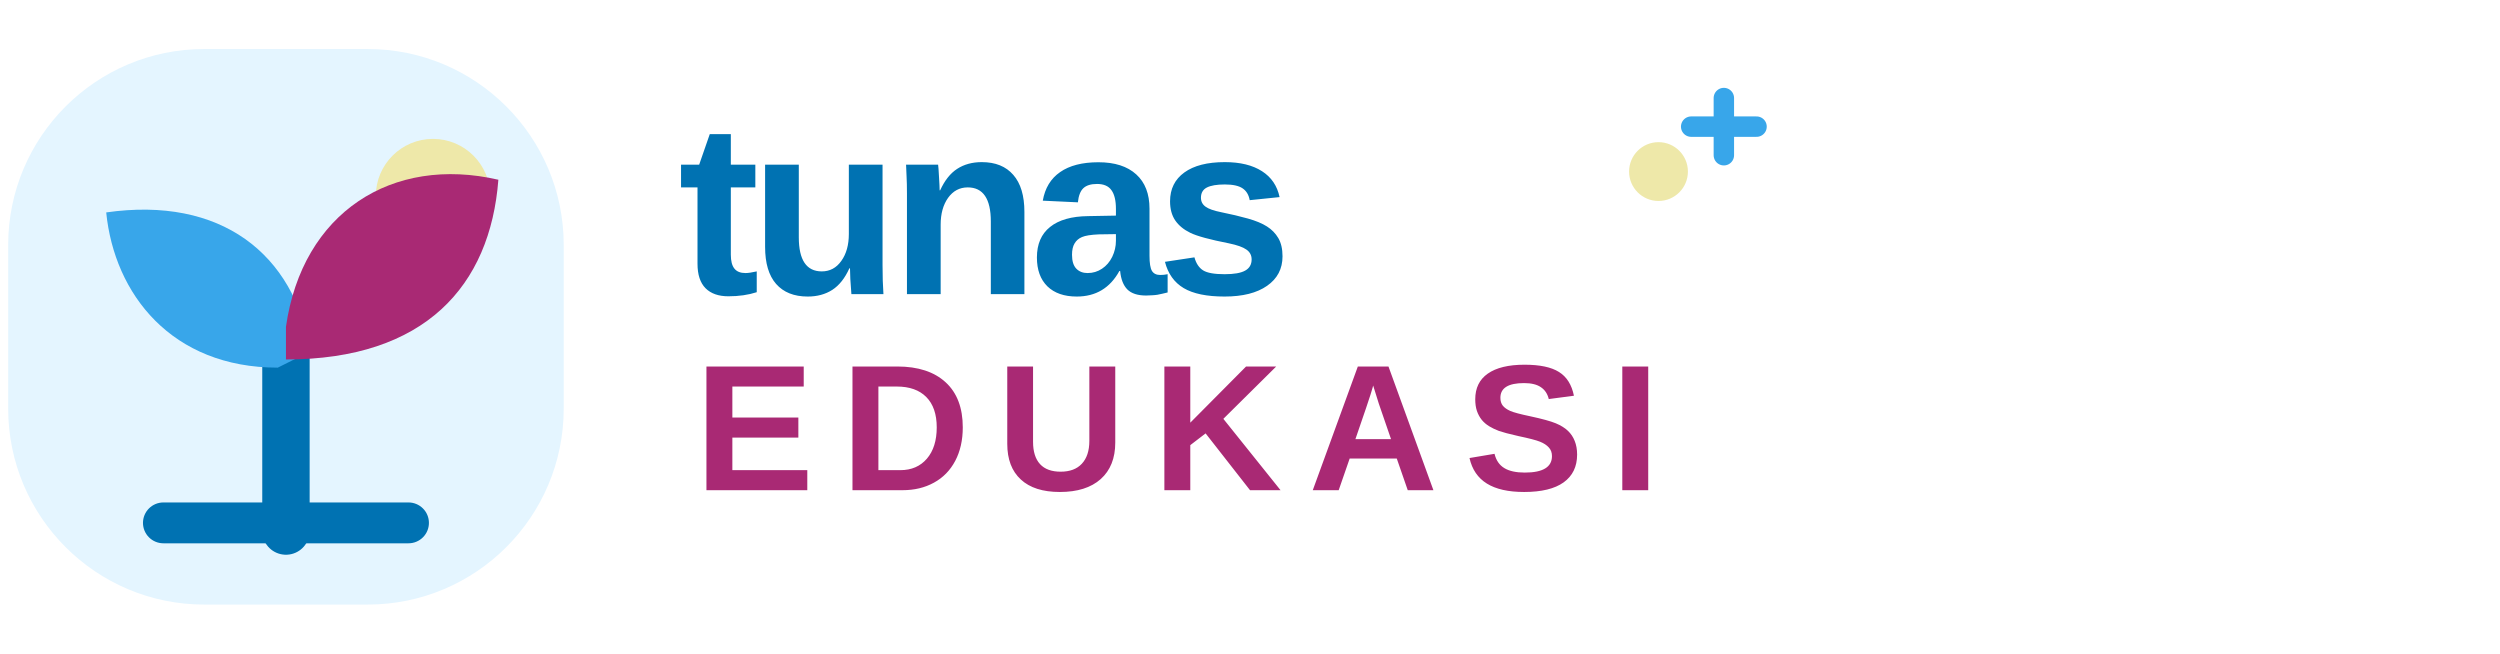
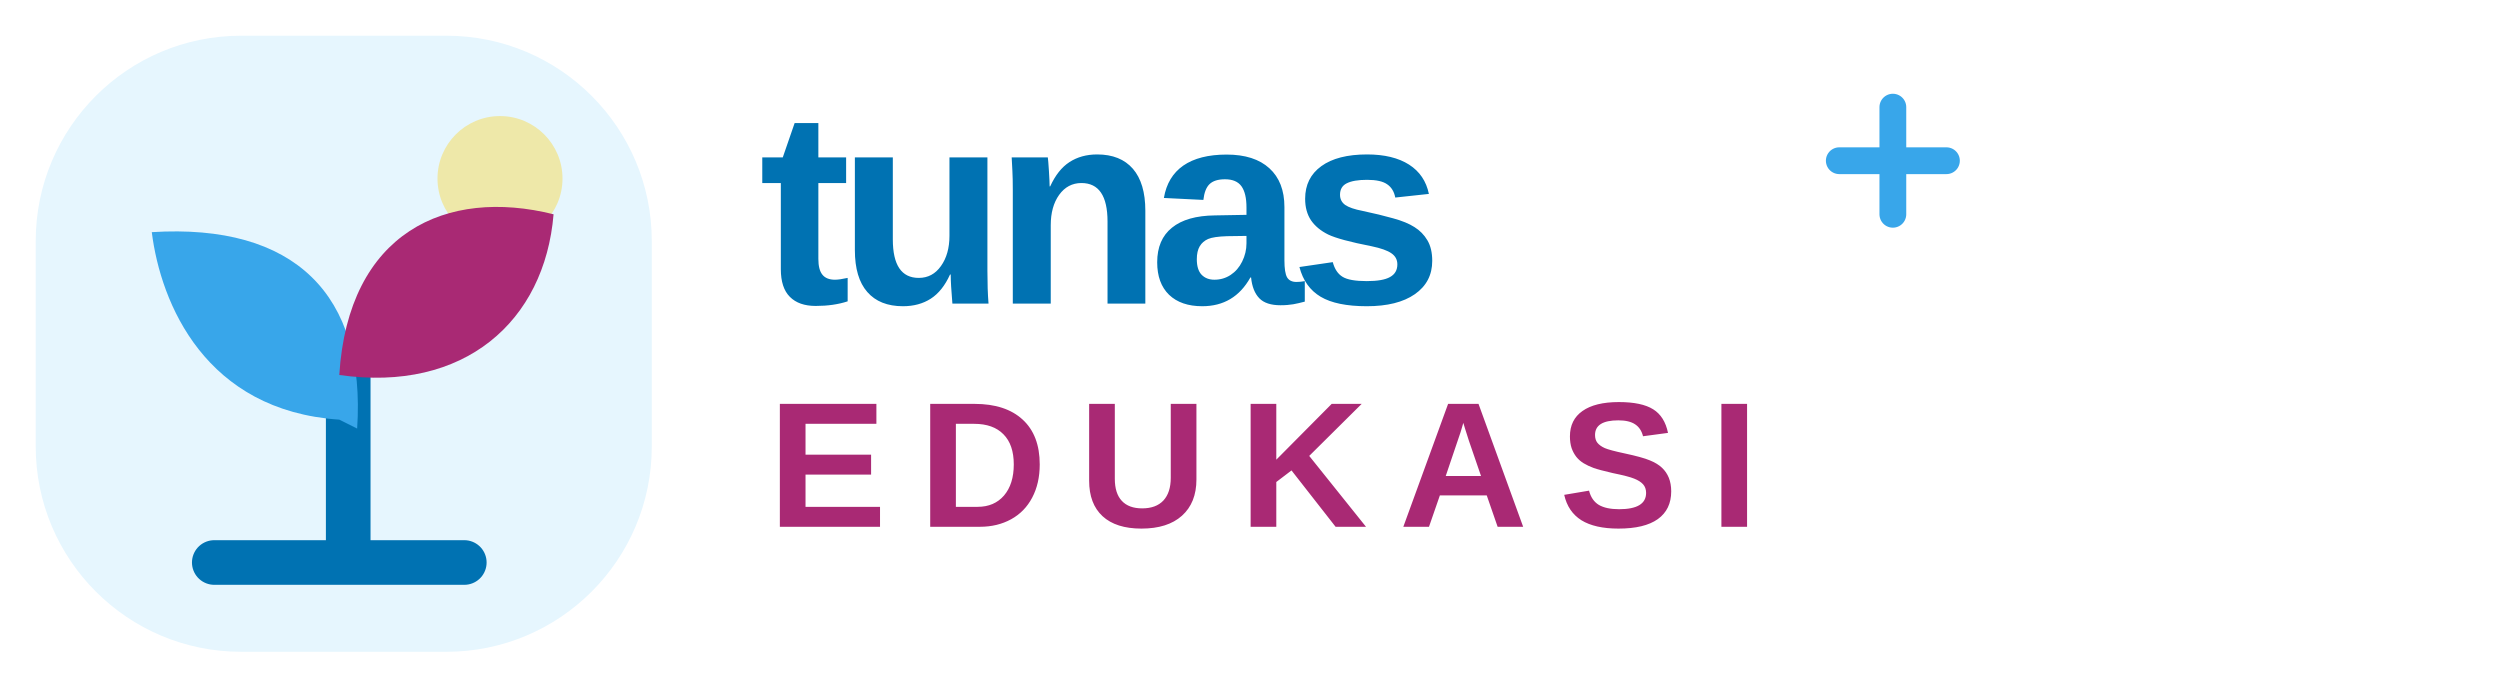
- <svg xmlns="http://www.w3.org/2000/svg" width="306" height="80" viewBox="0 0 306 80" role="img" aria-labelledby="t">
-   <g transform="translate(1 5)">
-     <rect x="0" y="1" width="68" height="68" rx="24" fill="#e4f5ff" />
-     <circle cx="52" cy="19" r="7" fill="#eee8a9" />
-     <path d="M34 60V35" fill="none" stroke="#0072b2" stroke-width="5.8" stroke-linecap="round" />
-     <path d="M33 40C20 40 13 31 12 21c14-2 23 5 25 17" fill="#38a6ea" />
-     <path d="M34 35c2-14 13-21 26-18-1 13-9 22-26 22" fill="#a92974" />
-     <path d="M19 59h30" stroke="#0072b2" stroke-width="5" stroke-linecap="round" />
+ <svg xmlns="http://www.w3.org/2000/svg" viewBox="0 0 280 78" role="img" aria-label="Tunas Edukasi">
+   <g transform="translate(4 4)">
+     <rect width="69" height="69" rx="23" fill="#E6F6FE" />
+     <circle cx="52" cy="16" r="7" fill="#EEE8A9" />
+     <path d="M35 58V36" stroke="#0072B2" stroke-linecap="round" stroke-width="5" />
+     <path d="M34 43C19 42 14 30 13 22c16-1 24 7 23 22" fill="#38A6EA" />
+     <path d="M34 38C35 22 46 17 58 20 57 32 48 40 34 38" fill="#A92974" />
+     <path d="M20 59h28" stroke="#0072B2" stroke-width="5" stroke-linecap="round" />
  </g>
-   <text x="83" y="36" font-size="30" font-weight="900" font-family="Nunito, Arial, sans-serif" letter-spacing="-1.2" fill="#0072b2">tunas</text>
-   <text x="85" y="60" font-size="22" font-weight="900" font-family="Nunito, Arial, sans-serif" letter-spacing="3.2" fill="#a92974">EDUKASI</text>
-   <circle cx="203" cy="21" r="3.6" fill="#eee8a9" />
-   <path d="M211 12v7m-4-3.5h8" stroke="#38a6ea" stroke-width="2.5" stroke-linecap="round" />
+   <text x="85" y="34" font-family="Nunito, Arial, sans-serif" font-weight="900" font-size="31" fill="#0072B2" letter-spacing="-1.5">tunas</text>
+   <text x="86" y="59" font-family="Nunito, Arial, sans-serif" font-weight="900" font-size="20" fill="#A92974" letter-spacing="3.5">EDUKASI</text>
+   <path d="M212 12v12m-6-6h12" stroke="#38A6EA" stroke-width="3" stroke-linecap="round" />
</svg>
